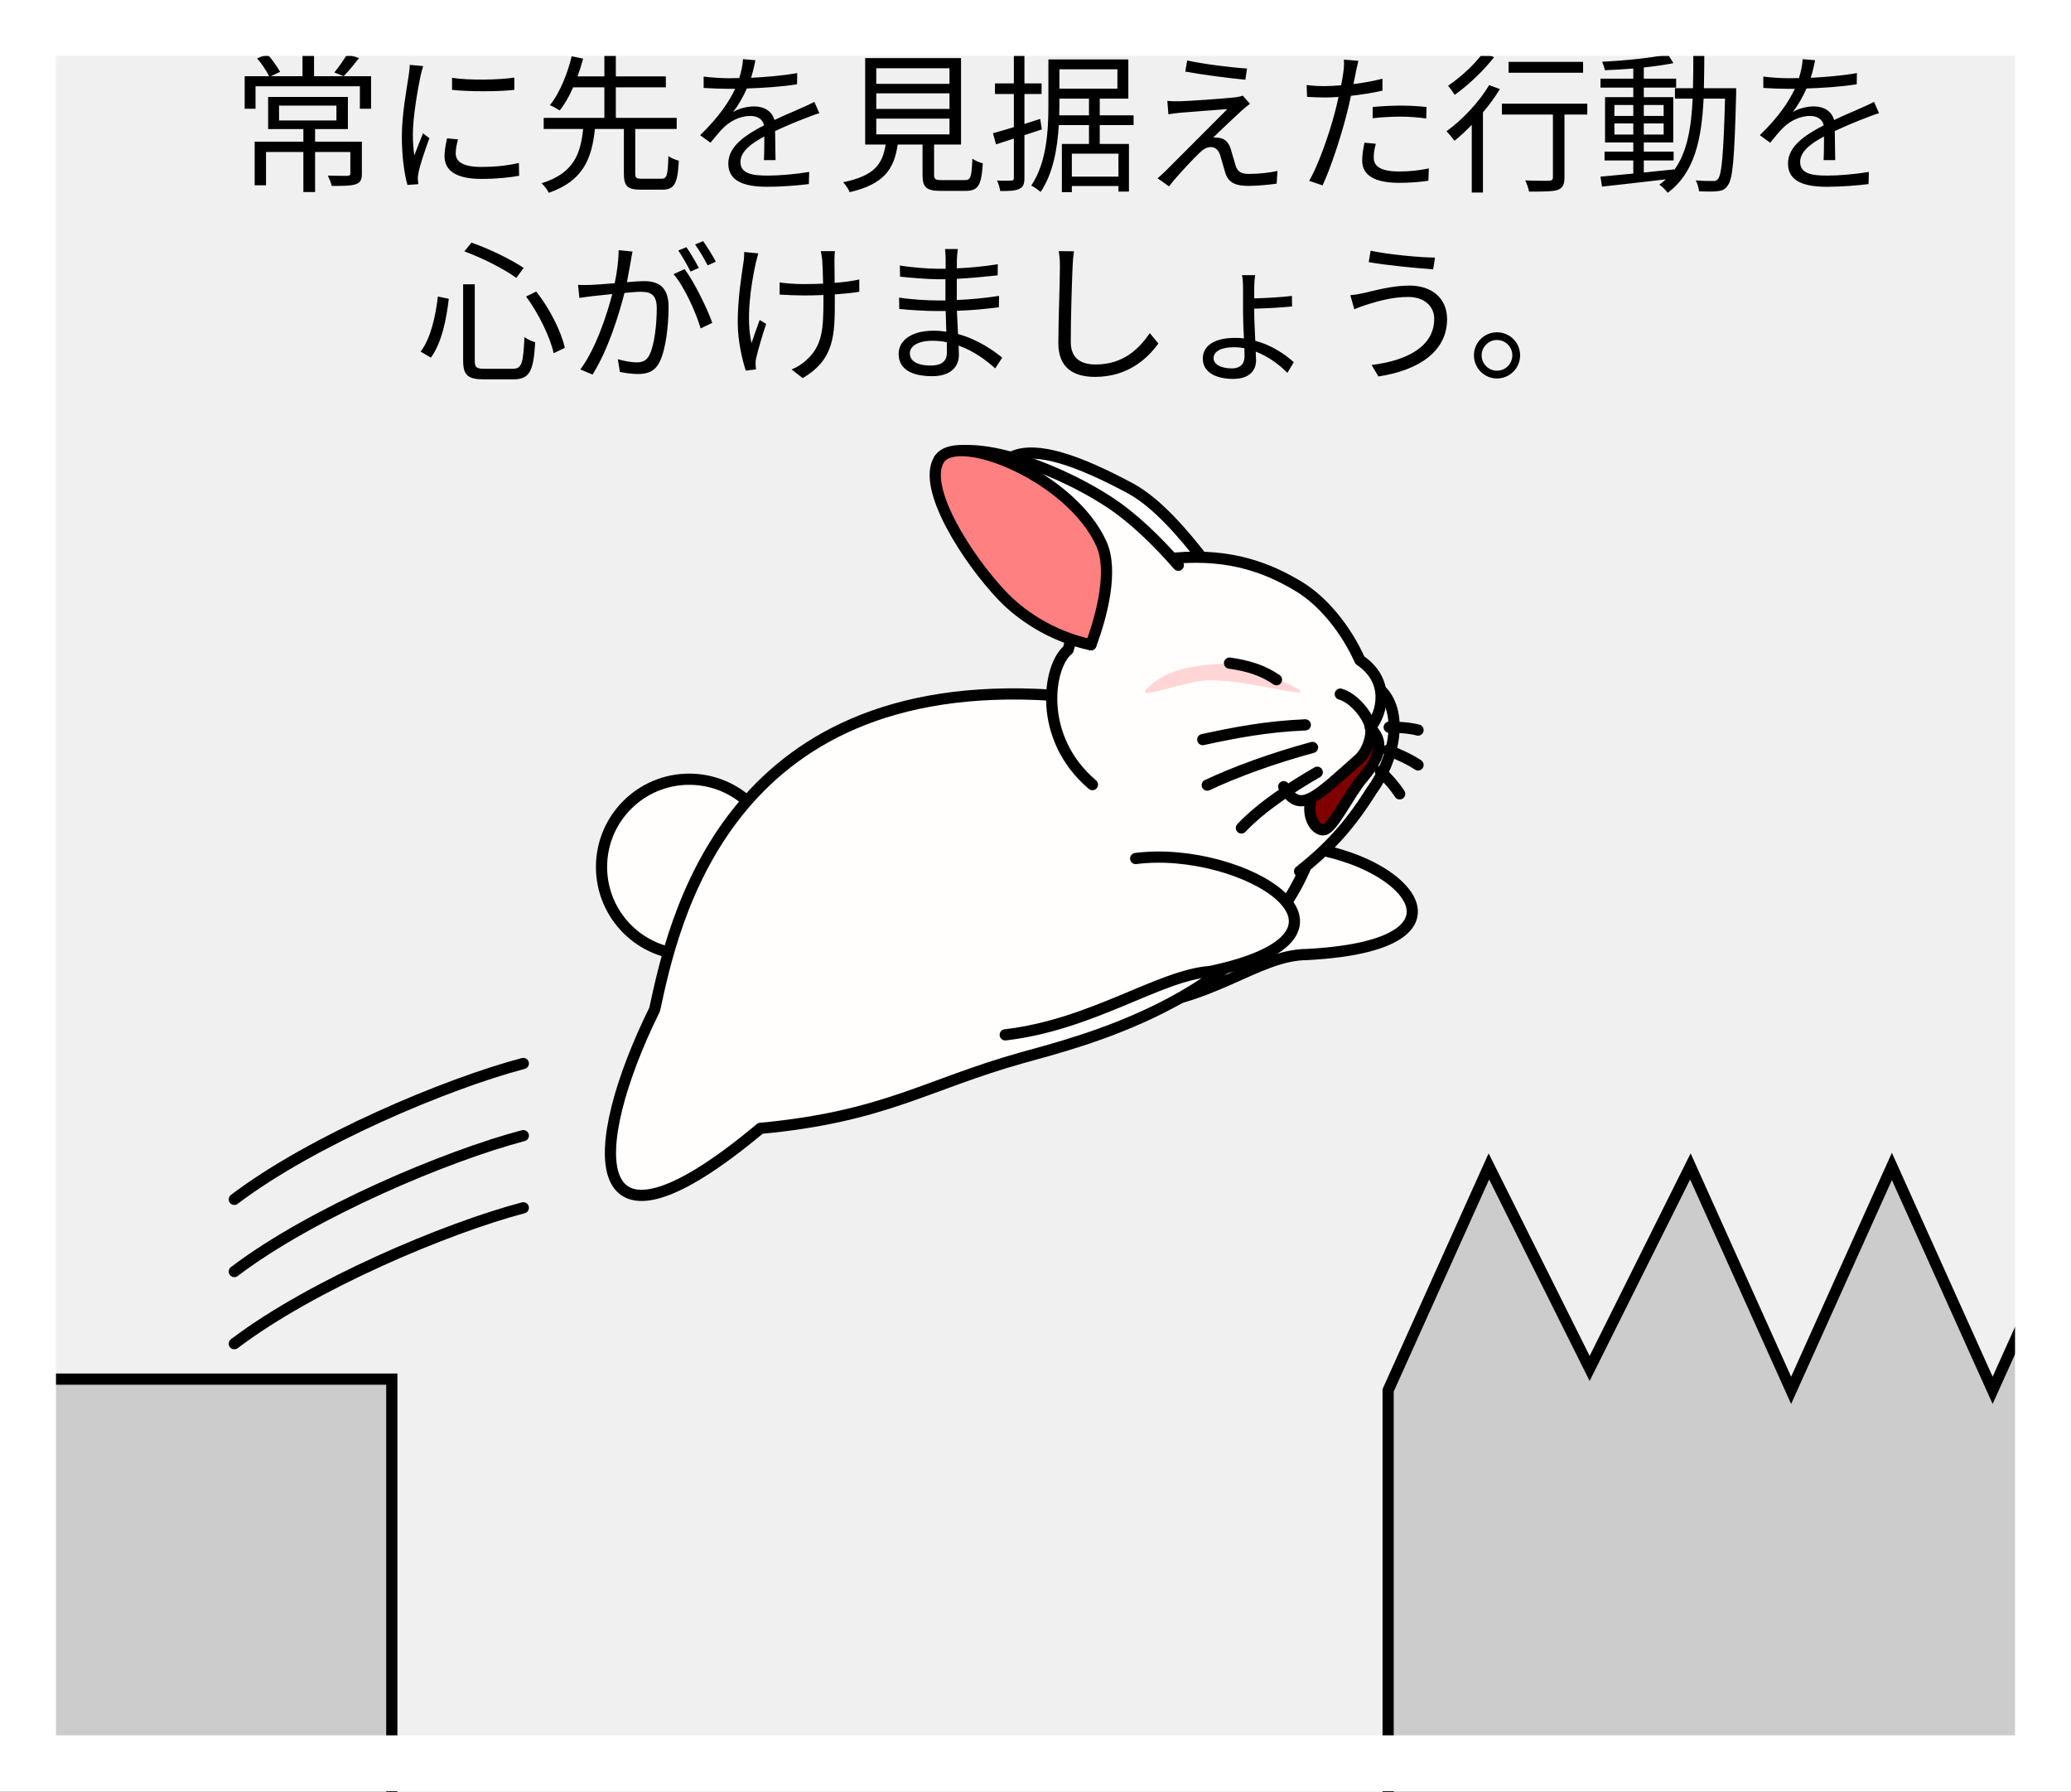
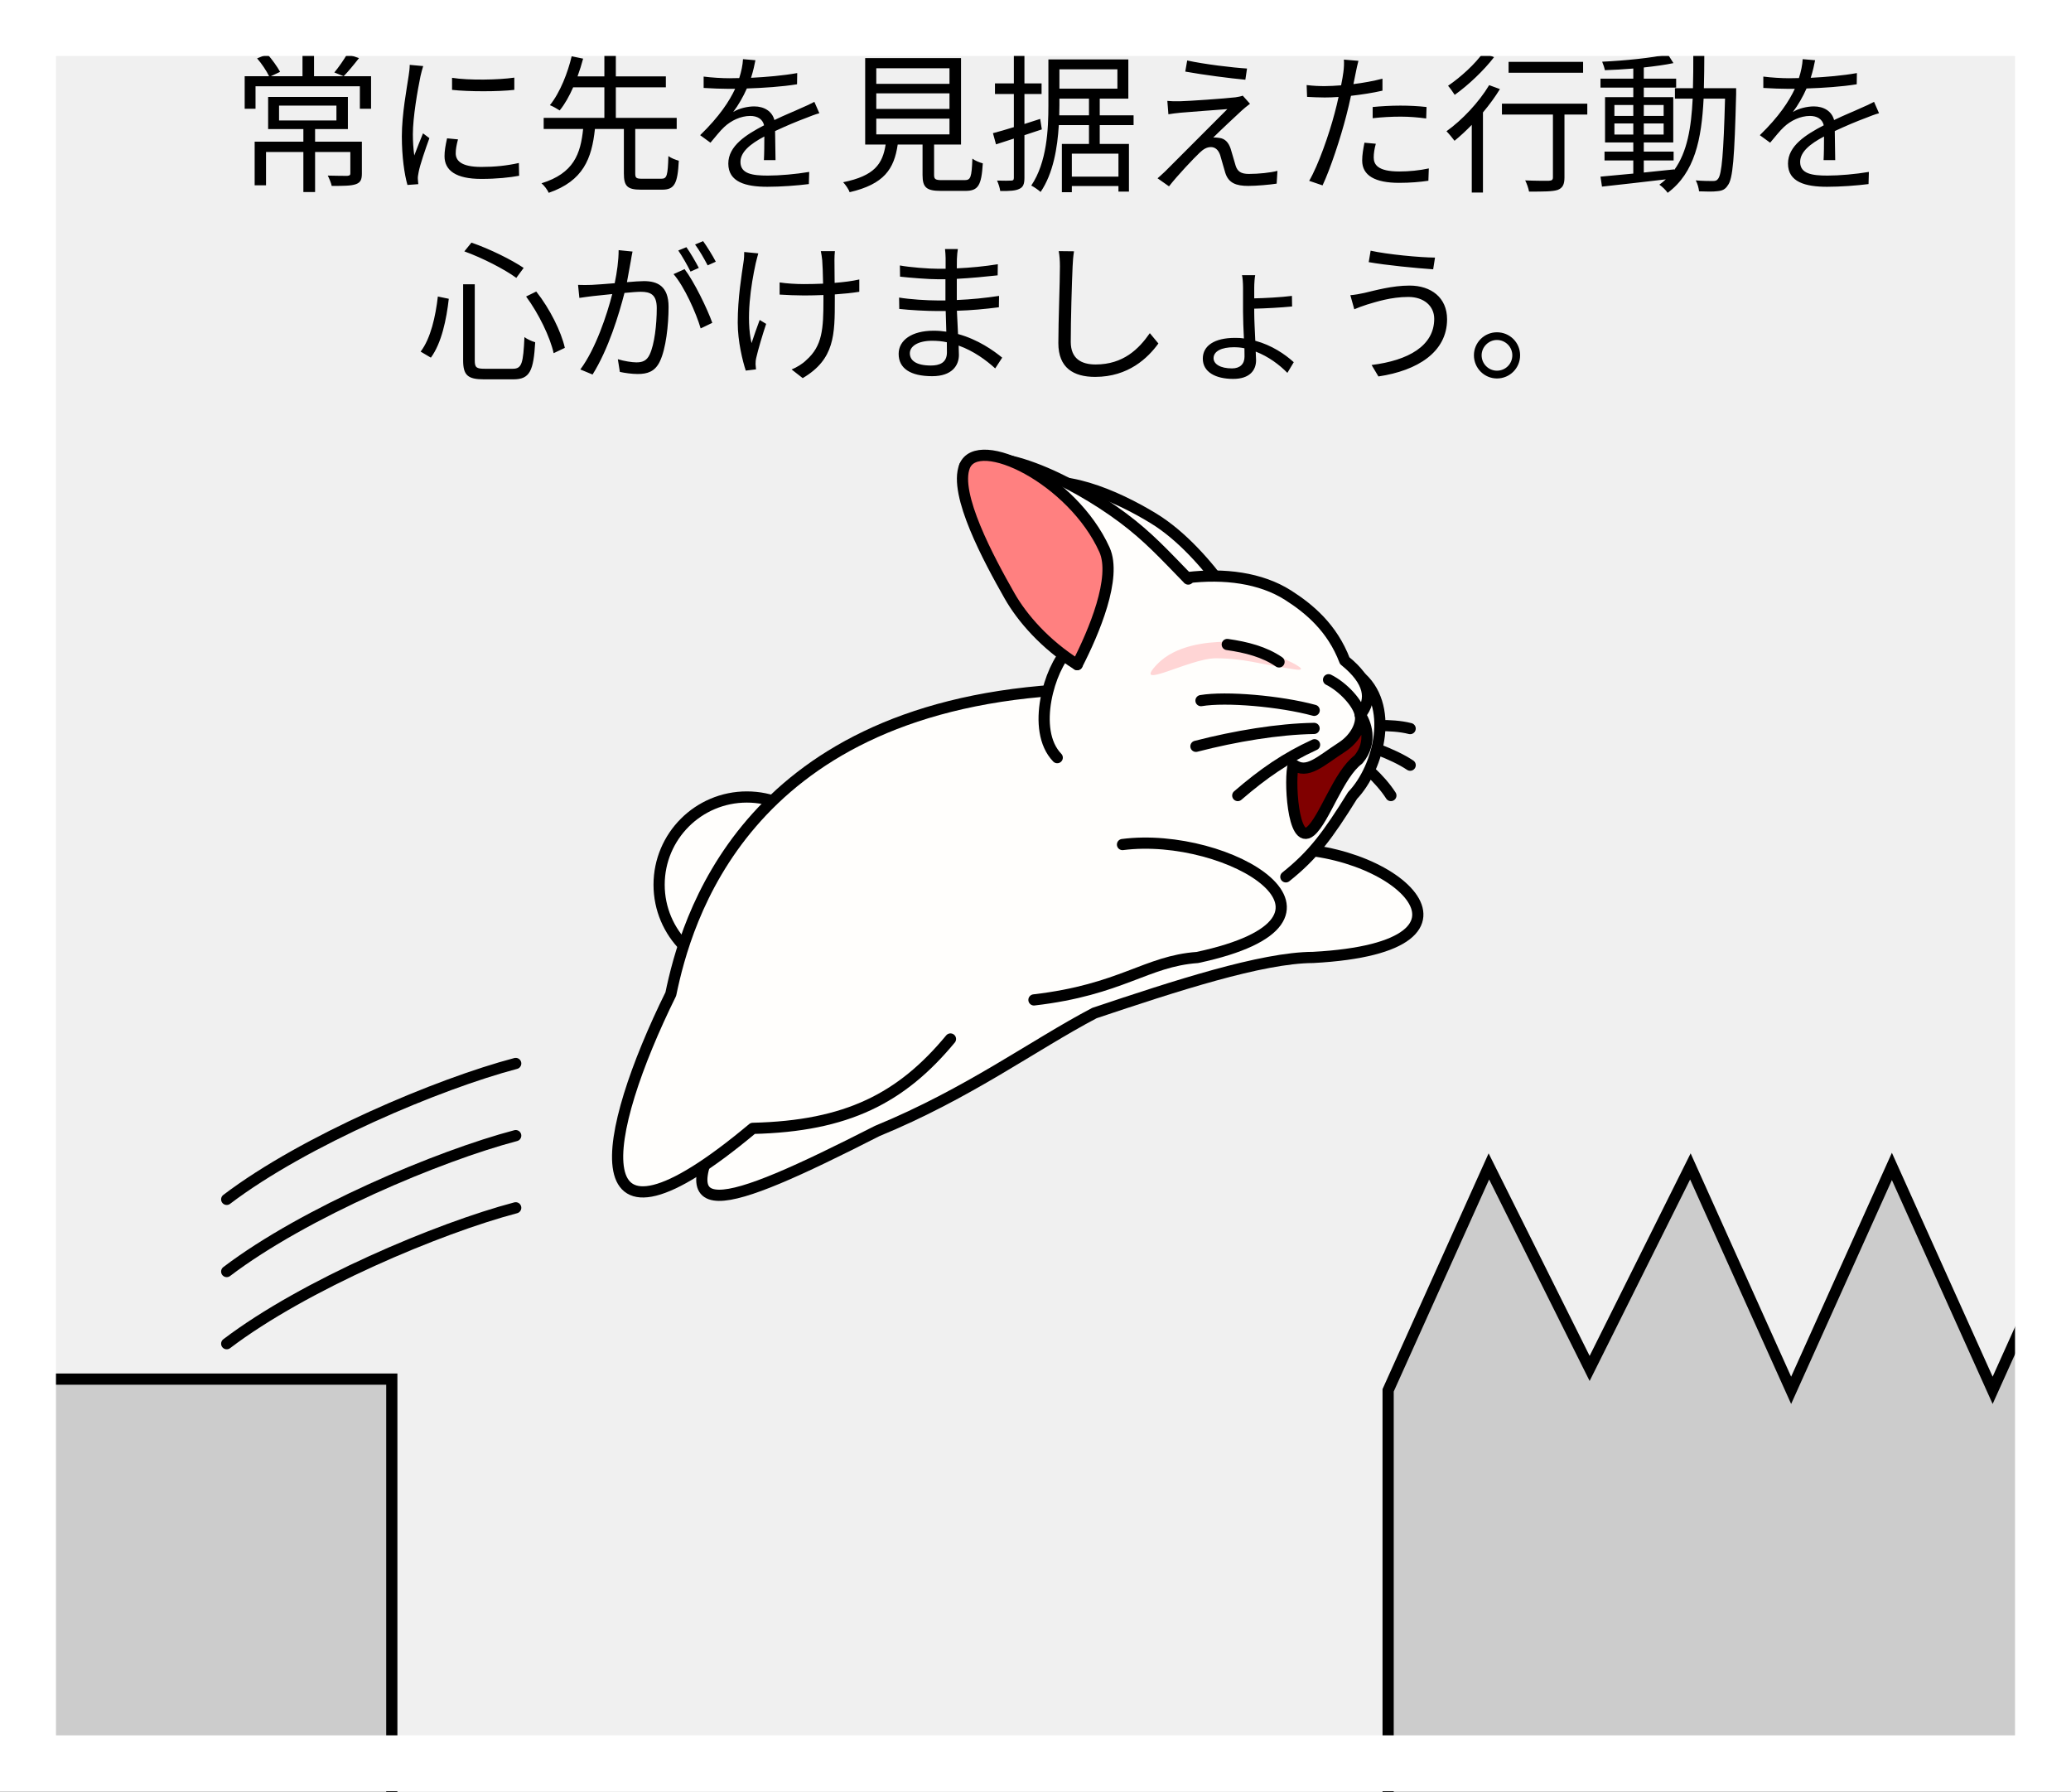
<svg xmlns="http://www.w3.org/2000/svg" xmlns:xlink="http://www.w3.org/1999/xlink" width="370" height="320" id="svg2" version="1.1" enable-background="new">
  <defs id="defs4">
    <linearGradient id="linearGradient12499-5-3">
      <stop id="stop12501-0-8" offset="0" style="stop-color:#ffd5d5;stop-opacity:1;" />
      <stop id="stop12503-9-9" offset="1" style="stop-color:#ffd5d5;stop-opacity:0;" />
    </linearGradient>
    <linearGradient id="linearGradient12499-5">
      <stop id="stop12501-0" offset="0" style="stop-color:#ffd5d5;stop-opacity:1;" />
      <stop id="stop12503-9" offset="1" style="stop-color:#ffd5d5;stop-opacity:0;" />
    </linearGradient>
    <linearGradient id="linearGradient12499-8">
      <stop id="stop12501-6" offset="0" style="stop-color:#ffd5d5;stop-opacity:1;" />
      <stop id="stop12503-0" offset="1" style="stop-color:#ffd5d5;stop-opacity:0;" />
    </linearGradient>
    <linearGradient gradientTransform="translate(0,-7)" gradientUnits="userSpaceOnUse" y2="78.526" x2="178.782" y1="135.026" x1="175.86" id="linearGradient12505-2" xlink:href="#linearGradient12499-8" />
    <linearGradient id="linearGradient12499-9">
      <stop id="stop12501-8" offset="0" style="stop-color:#ffd5d5;stop-opacity:1;" />
      <stop id="stop12503-6" offset="1" style="stop-color:#ffd5d5;stop-opacity:0;" />
    </linearGradient>
    <linearGradient gradientTransform="translate(0,-7)" gradientUnits="userSpaceOnUse" y2="78.526" x2="178.782" y1="135.026" x1="175.86" id="linearGradient12505-1" xlink:href="#linearGradient12499-9" />
    <linearGradient id="linearGradient12499">
      <stop id="stop12501" offset="0" style="stop-color:#ffd5d5;stop-opacity:1;" />
      <stop id="stop12503" offset="1" style="stop-color:#ffd5d5;stop-opacity:0;" />
    </linearGradient>
    <linearGradient xlink:href="#linearGradient12499" id="linearGradient4842" gradientUnits="userSpaceOnUse" gradientTransform="matrix(0.9832367,-0.1823339,0.1823339,0.9832367,74.73669,42.60225)" x1="175.86" y1="135.026" x2="180.123" y2="104.201" />
    <linearGradient xlink:href="#linearGradient12499-5" id="linearGradient4848" gradientUnits="userSpaceOnUse" gradientTransform="matrix(0.9958606,-0.09089341,0.09089341,0.9958606,90.23407,51.0497)" x1="184.389" y1="140.775" x2="178.004" y2="106.502" />
    <linearGradient xlink:href="#linearGradient12499-5-3" id="linearGradient4854" gradientUnits="userSpaceOnUse" gradientTransform="matrix(0.9985031,0.05469451,-0.05469451,0.9985031,114.0699,56.17685)" x1="186.741" y1="139.741" x2="168.636" y2="87.226" />
  </defs>
  <g id="layer2" style="display:none">
    <path style="fill:none;stroke:#0000ff;stroke-width:1px;stroke-linecap:butt;stroke-linejoin:miter;stroke-opacity:1" d="M 10,310 360,10" id="path3025" />
    <path style="fill:none;stroke:#0000ff;stroke-width:1px;stroke-linecap:butt;stroke-linejoin:miter;stroke-opacity:1" d="M 10,10 360,310" id="path3027" />
    <path style="display:inline;fill:none;stroke:#ff0000;stroke-width:1px;stroke-linecap:butt;stroke-linejoin:miter;stroke-opacity:1" d="M 10,0 V 320" id="path3006" />
    <path style="display:inline;fill:none;stroke:#ff0000;stroke-width:1px;stroke-linecap:butt;stroke-linejoin:miter;stroke-opacity:1" d="M 360,0 V 320" id="path3010" />
    <path style="display:inline;fill:none;stroke:#ff0000;stroke-width:1px;stroke-linecap:butt;stroke-linejoin:miter;stroke-opacity:1" d="M 0,10 370,10" id="path3016" />
    <path transform="translate(84.7158,27.7117)" style="display:inline;fill:none;stroke:#ff0000;stroke-width:1px;stroke-linecap:butt;stroke-linejoin:miter;stroke-opacity:1" d="M -84.716,282.288 H 285.284" id="path3018" />
  </g>
  <g id="layer4" style="display:inline">
    <path style="display:inline;fill:#cccccc;stroke:#000000;stroke-width:2;stroke-linecap:butt;stroke-linejoin:miter;stroke-opacity:1" d="M -30,246.368 H 70 l -2.27e-4,90 H 248 v -88 l 18,-40 18,36.091 18,-36.091 18,40 18,-40 18,40 18,-40 18,40 2,148 H -30 Z" id="path53277" />
  </g>
  <g id="g24381" style="display:none">
    <path id="path24321" d="m 215.16,186.639 c 13.738,-4.337 22.746,-7.337 30.886,-13.733 14.702,-2.396 5.585,-15.633 -6.664,-15.681" style="display:inline;fill:#fffefc;fill-opacity:1;stroke:#000000;stroke-width:2;stroke-linecap:round;stroke-linejoin:round;stroke-opacity:1" />
    <circle style="display:inline;opacity:1;fill:#fffefc;fill-opacity:1;stroke:#000000;stroke-width:2;stroke-linecap:round;stroke-linejoin:round;stroke-miterlimit:4;stroke-dasharray:none;stroke-opacity:1" id="circle24323" cx="122.582" cy="176.925" r="15.405" />
    <path id="path24325" d="m 185.429,117.263 c -44.627,-5.716 -63.798,21.617 -67.453,37.822 -3.53,15.65 -0.667,55.246 45.533,46.772 31.01,-5.688 39.862,-9.56 54.494,-17.466 9.675,-5.228 21.731,-17.731 21.815,-27.124" style="display:inline;fill:#fffefc;fill-opacity:1;stroke:#000000;stroke-width:2;stroke-linecap:round;stroke-linejoin:round;stroke-opacity:1" />
    <path id="path24327" d="m 246.111,120.422 -8.809,37.659 -47.054,-35.449 10.717,-19.899 15.993,-1.977 z" style="display:inline;opacity:1;fill:#fffefc;fill-opacity:1;stroke:none;stroke-width:2;stroke-linecap:round;stroke-linejoin:round;stroke-miterlimit:4;stroke-dasharray:none;stroke-opacity:1" />
    <path id="path24329" d="m 125.208,188.499 c -7.503,6.474 -9.214,15.181 -5.494,18.041 2.732,2.101 10.574,1.955 18.962,-0.167 11.341,1.736 22.932,-3.14 31.916,-6.863" style="display:inline;fill:#fffefc;fill-opacity:1;stroke:#000000;stroke-width:2;stroke-linecap:round;stroke-linejoin:round;stroke-opacity:1" />
    <path id="path24331" d="m 236.336,159.454 c 3.38,-0.816 6.12,-5.879 7.249,-7.49 3.227,-5.466 6.355,-14.148 6.796,-18.77 0.314,-3.297 0.944,-8.886 -5.866,-13.98" style="display:inline;fill:#fffefc;fill-opacity:1;stroke:#000000;stroke-width:2;stroke-linecap:round;stroke-linejoin:round;stroke-opacity:1" />
    <path id="path24333" d="m 219.813,101.99 c -8.384,-10.81 -25.027,-19.595 -31.6,-16.733 -6.415,2.793 1.863,14.066 10.114,20.213" style="display:inline;fill:#fffefc;fill-opacity:1;stroke:#000000;stroke-width:2;stroke-linecap:round;stroke-linejoin:round;stroke-opacity:1" />
    <path style="display:inline;fill:#fffefc;fill-opacity:1;stroke:#000000;stroke-width:2;stroke-linecap:round;stroke-linejoin:round;stroke-opacity:1" d="m 245.374,121.368 c -2.769,-12.229 -16.946,-19.995 -29.032,-19.895" id="path24335" />
    <path style="display:inline;fill:#fffefc;fill-opacity:1;stroke:#000000;stroke-width:2;stroke-linecap:round;stroke-linejoin:round;stroke-opacity:1" d="m 206.244,99.889 c -8.212,0.098 -18.415,4.853 -20.525,15.15 -1.052,5.133 -1.42,10.047 2.125,15.618" id="path24337" />
    <path style="display:inline;fill:none;stroke:#000000;stroke-width:2;stroke-linecap:round;stroke-linejoin:round;stroke-opacity:1" d="m 221.692,119.612 c 2.993,0.426 5.202,1.422 7.484,3.004" id="path24339" />
    <path style="display:inline;fill:#800000;stroke:#000000;stroke-width:2;stroke-linecap:round;stroke-linejoin:round;stroke-opacity:1" d="m 227.72,143.294 c -0.701,20.71 15.291,7.783 17.608,-4.537 l -1.561,-6.058 z" id="path24341" />
    <path style="display:inline;fill:#fffefc;fill-opacity:1;stroke:#000000;stroke-width:2;stroke-linecap:round;stroke-linejoin:round;stroke-opacity:1" d="m 215.172,159.99 c 17.807,-1.237 25.416,14.147 13.172,17.275 -4.408,2.787 -9.81,9.334 -29.745,12.877" id="path24343" />
    <g transform="translate(0,6.367941)" id="g24353">
      <path id="path24345" d="M 209.433,95.261 C 200.192,81.452 172.217,72.739 166.96,77.918 c -2.862,2.819 3.688,13.258 10.456,22.569 3.852,5.298 7.036,7.798 11.002,9.874" style="display:inline;fill:#fffefc;fill-opacity:1;stroke:none;stroke-width:2;stroke-linecap:round;stroke-linejoin:round;stroke-opacity:1" />
      <path id="path24347" d="m 177.416,100.487 c 3.578,5.081 9.267,7.494 17.926,6.425 14.405,-20.107 -23.493,-34.785 -28.383,-28.993 -2.862,2.819 3.688,13.258 10.456,22.569 z" style="display:inline;fill:#ff8080;fill-opacity:1;stroke:none;stroke-width:2;stroke-linecap:round;stroke-linejoin:round;stroke-opacity:1" />
      <path id="path24349" d="M 209.433,95.261 C 200.192,81.452 172.217,72.739 166.96,77.918 c -2.862,2.819 3.688,13.258 10.456,22.569 3.852,5.298 7.036,7.798 11.002,9.874" style="display:inline;fill:none;fill-opacity:1;stroke:#000000;stroke-width:2;stroke-linecap:round;stroke-linejoin:round;stroke-opacity:1" />
      <path id="path24351" d="m 177.416,100.487 c 3.578,5.081 9.267,7.494 17.926,6.425 14.405,-20.107 -23.493,-34.785 -28.383,-28.993" style="display:inline;fill:none;fill-opacity:1;stroke:#000000;stroke-width:2;stroke-linecap:round;stroke-linejoin:round;stroke-opacity:1" />
    </g>
    <path style="display:inline;fill:#fffefd;fill-opacity:1;stroke:#000000;stroke-width:2;stroke-linecap:round;stroke-linejoin:round;stroke-opacity:1" d="m 225.66,132.012 c -4.158,3.677 -2.12,13.36 4.934,12.013 3.699,-0.706 8.386,-5.809 12.857,-9.961 0.941,2.249 1.193,5.556 2.679,6.146 3.218,1.278 6.21,-7.187 4.095,-11.241" id="path24355" />
    <path style="display:inline;fill:none;stroke:#000000;stroke-width:2;stroke-linecap:round;stroke-linejoin:round;stroke-opacity:1" d="m 230.201,131.897 c -7.017,-1.592 -12.832,-2.694 -20.642,-2.669" id="path24357" />
    <path style="display:inline;fill:none;stroke:#000000;stroke-width:2;stroke-linecap:round;stroke-linejoin:round;stroke-opacity:1" d="m 229.972,136.064 c -7.45,0.522 -14.847,1.175 -22.674,3.427" id="path24359" />
    <path style="display:inline;fill:none;stroke:#000000;stroke-width:2;stroke-linecap:round;stroke-linejoin:round;stroke-opacity:1" d="m 249.147,133.378 c 3.23,0.522 6.157,1.065 9.995,2.842" id="path24361" />
    <path style="display:inline;fill:none;stroke:#000000;stroke-width:2;stroke-linecap:round;stroke-linejoin:round;stroke-opacity:1" d="m 248.925,137.228 c 3.034,1.875 5.309,3.999 6.911,6.391" id="path24363" />
    <path style="display:inline;fill:none;stroke:#000000;stroke-width:2;stroke-linecap:round;stroke-linejoin:round;stroke-opacity:1" d="m 230.932,139.487 c -6.237,2.251 -12.714,5.473 -17.556,9.436" id="path24365" />
    <path style="display:inline;fill:none;stroke:#000000;stroke-width:2;stroke-linecap:round;stroke-linejoin:round;stroke-opacity:1" d="m 248.982,129.789 c 3.328,-0.789 7.035,-1.334 9.972,-1.1" id="path24367" />
    <path style="display:inline;fill:#fffefd;fill-opacity:1;stroke:#000000;stroke-width:2;stroke-linecap:round;stroke-linejoin:round;stroke-opacity:1" d="m 243.589,130.645 -0.138,3.419" id="path24369" />
    <path style="display:inline;fill:none;stroke:#000000;stroke-width:2;stroke-linecap:round;stroke-linejoin:round;stroke-opacity:1" d="M 95.244,184.559 C 81.533,188.174 57.546,198.26 43.612,208.837" id="path24371" />
    <path style="display:inline;fill:none;stroke:#000000;stroke-width:2;stroke-linecap:round;stroke-linejoin:round;stroke-opacity:1" d="m 95.244,197.451 c -13.711,3.615 -37.698,13.701 -51.632,24.278" id="path24373" />
    <path style="display:inline;fill:none;stroke:#000000;stroke-width:2;stroke-linecap:round;stroke-linejoin:round;stroke-opacity:1" d="M 95.244,210.343 C 81.533,213.958 57.546,224.044 43.612,234.62" id="path24375" />
    <path style="display:inline;fill:#ffaaaa;fill-opacity:1;stroke:none;stroke-width:2;stroke-linecap:round;stroke-linejoin:round;stroke-opacity:1" d="m 237.973,126.887 c 1.197,0.504 4.025,2.506 5.616,3.759 1.275,-1.189 1.658,-3.711 1.286,-5.123 -1.605,-0.837 -0.998,2.067 -1.716,2.771 -1.909,-1.192 -4.377,-2.9 -5.187,-1.407 z" id="path24377" />
    <path style="display:inline;fill:none;fill-opacity:1;stroke:#000000;stroke-width:2;stroke-linecap:round;stroke-linejoin:round;stroke-opacity:1" d="m 237.973,126.887 c 1.197,0.504 4.025,2.506 5.616,3.759 1.275,-1.189 1.658,-3.711 1.286,-5.123" id="path24379" />
  </g>
  <g style="display:none" id="g217">
    <path id="path211" d="m 94.492,190.574 c -13.711,3.615 -37.698,13.701 -51.632,24.278" style="display:inline;fill:none;stroke:#000000;stroke-width:2;stroke-linecap:round;stroke-linejoin:round;stroke-opacity:1" />
    <path id="path213" d="M 94.492,203.466 C 80.781,207.081 56.794,217.167 42.86,227.744" style="display:inline;fill:none;stroke:#000000;stroke-width:2;stroke-linecap:round;stroke-linejoin:round;stroke-opacity:1" />
    <path id="path215" d="m 94.492,216.358 c -13.711,3.615 -37.698,13.701 -51.632,24.278" style="display:inline;fill:none;stroke:#000000;stroke-width:2;stroke-linecap:round;stroke-linejoin:round;stroke-opacity:1" />
    <g id="g24754">
      <circle style="display:inline;opacity:1;fill:#fffefc;fill-opacity:1;stroke:#000000;stroke-width:2;stroke-linecap:round;stroke-linejoin:round;stroke-miterlimit:4;stroke-dasharray:none;stroke-opacity:1" id="circle169" cx="120.945" cy="152.869" r="15.405" />
      <path id="path171" d="m 188.007,123.625 c -67.331,-4.676 -69.456,41.434 -75.797,56.788 -10.187,24.668 -17.033,52.244 25.194,16.468 20.555,-1.929 33.848,-7.079 51.667,-13.286 10.385,-3.617 22.54,-16.233 33.694,-27.127" style="display:inline;fill:#fffefc;fill-opacity:1;stroke:#000000;stroke-width:2;stroke-linecap:round;stroke-linejoin:round;stroke-opacity:1" />
      <path id="circle169-7" d="m 245.315,119.692 -8.764,29.008 -46.303,-26.068 10.717,-19.899 15.993,-1.977 z" style="display:inline;opacity:1;fill:#fffefc;fill-opacity:1;stroke:none;stroke-width:2;stroke-linecap:round;stroke-linejoin:round;stroke-miterlimit:4;stroke-dasharray:none;stroke-opacity:1" />
      <path id="path191-9" d="m 233.241,153.492 c 1.355,-2.068 6.37,-5.581 8.118,-12.764" style="display:inline;fill:#fffefd;fill-opacity:1;stroke:#000000;stroke-width:2;stroke-linecap:round;stroke-linejoin:round;stroke-opacity:1" />
      <path style="display:inline;fill:#fffefc;fill-opacity:1;stroke:#000000;stroke-width:2;stroke-linecap:round;stroke-linejoin:round;stroke-opacity:1" d="m 238.079,143.245 c 4.543,2.228 7.679,-5.789 9.341,-11.74 2.897,-5.474 3.817,-10.207 -2.465,-12.721 -2.813,-5.426 -5.034,-8.57 -9.754,-11.966 -5.641,-4.06 -15.729,-7.257 -24.963,-5.611" id="path203" />
      <path style="display:inline;fill:#fffefc;fill-opacity:1;stroke:#000000;stroke-width:2;stroke-linecap:round;stroke-linejoin:round;stroke-opacity:1" d="m 206.244,99.889 c -8.212,0.098 -14.037,6.976 -16.147,17.273 -2.938,3.246 -3.582,11.475 3.525,17.689" id="path177" />
      <path style="display:inline;fill:#fffefc;fill-opacity:1;stroke:#000000;stroke-width:2;stroke-linecap:round;stroke-linejoin:round;stroke-opacity:1" d="m 232.034,147.154 c 18.855,0.168 35.691,13.173 1.17,18.455 -8.422,0.6 -21.123,9.412 -35.536,11.082" id="path185" />
      <g transform="translate(0,6.367941)" id="g334">
        <path id="path183" d="m 210.229,95.791 c -3.39,-3.877 -7.396,-7.839 -11.58,-10.541 -9.764,-6.304 -27.757,-11.207 -31.69,-7.333 l 29.378,32.31" style="display:inline;fill:#fffefc;fill-opacity:1;stroke:#000000;stroke-width:2;stroke-linecap:round;stroke-linejoin:round;stroke-opacity:1" />
        <path id="path187" d="m 177.416,100.487 c 2.765,2.889 12.12,8.29 18.921,9.741 2.801,-5.737 2.718,-14.395 0.744,-18.761 -5.027,-11.116 -27.093,-18.28 -30.121,-13.549 -2.98,4.655 4.773,16.632 10.456,22.569 z" style="display:inline;fill:#ff8080;fill-opacity:1;stroke:#000000;stroke-width:2;stroke-linecap:round;stroke-linejoin:round;stroke-opacity:1" />
      </g>
      <path style="display:inline;fill:none;stroke:#000000;stroke-width:2;stroke-linecap:round;stroke-linejoin:round;stroke-opacity:1" d="m 239.875,128.243 c -6.411,0.263 -11.749,1.312 -16.911,2.427" id="path193" />
      <path style="display:inline;fill:none;stroke:#000000;stroke-width:2;stroke-linecap:round;stroke-linejoin:round;stroke-opacity:1" d="m 240.035,132.433 c -6.402,1.74 -12.573,3.954 -17.362,6.217" id="path195" />
      <path style="display:inline;fill:none;stroke:#000000;stroke-width:2;stroke-linecap:round;stroke-linejoin:round;stroke-opacity:1" d="m 242.224,135.494 c -4.023,2.319 -9.164,5.628 -12.507,9.186" id="path201" />
      <path style="display:inline;fill:#ffd5d5;stroke:none;stroke-width:2;stroke-linecap:round;stroke-linejoin:round;stroke-opacity:1" d="m 211.111,121.487 c 3.232,-2.391 8.438,-2.782 11.074,-2.83 3.914,-0.072 16.265,5.314 11.724,4.64 -5.669,-0.841 -8.435,-1.832 -13.993,-1.94 -4.074,-0.079 -14.843,4.597 -8.805,0.13 z" id="path179-3" />
      <path style="display:inline;fill:none;stroke:#000000;stroke-width:2;stroke-linecap:round;stroke-linejoin:round;stroke-opacity:1" d="m 223.248,118.528 c 2.993,0.426 5.202,1.422 7.484,3.004" id="path179" />
    </g>
  </g>
+   <g style="display:none" id="g178">
+     <path style="display:inline;fill:#fffefc;fill-opacity:1;stroke:#000000;stroke-width:2;stroke-linecap:round;stroke-linejoin:round;stroke-opacity:1" d="m 226.099,151.201 c 21.348,-1.566 42.662,17.425 7.492,19.311 -9.147,0.031 -17.096,8.642 -32.796,9.392" id="path127" />
+     <path id="path129" d="m 247.036,127.529 -13.396,27.926 -40.51,-23.657 2.824,-19.821 15.481,-12.988 z" style="display:inline;opacity:1;fill:#fffefc;fill-opacity:1;stroke:none;stroke-width:2;stroke-linecap:round;stroke-linejoin:round;stroke-miterlimit:4;stroke-dasharray:none;stroke-opacity:1" />
+     <path id="path131" d="m 214.877,99.814 c -3.309,-4.266 -8.104,-9.994 -12.995,-12.614 -9.356,-5.011 -16.68,-7.505 -20.901,-5.657 -6.943,3.04 2.018,15.237 10.956,21.897" style="display:inline;fill:#fffefc;fill-opacity:1;stroke:#000000;stroke-width:2;stroke-linecap:round;stroke-linejoin:round;stroke-opacity:1" />
+     <circle style="display:inline;opacity:1;fill:#fffefc;fill-opacity:1;stroke:#000000;stroke-width:2;stroke-linecap:round;stroke-linejoin:round;stroke-miterlimit:4;stroke-dasharray:none;stroke-opacity:1" id="circle133" cx="123.142" cy="154.874" r="15.675" />
+     <path id="path135" d="m 187.884,124.187 c -58.52,-3.758 -67.644,41.041 -70.923,56.137 -12.346,25.034 -13.095,48.011 18.886,21.246 22.268,-2.09 29.652,-7.833 46.789,-12.624 10.261,-2.869 40.092,-10.067 50.493,-33.742" style="display:inline;fill:#fffefc;fill-opacity:1;stroke:#000000;stroke-width:2;stroke-linecap:round;stroke-linejoin:round;stroke-opacity:1" />
+     <path id="path137" d="m 232.181,155.659 c 4.647,-3.703 8.646,-7.631 12.871,-14.43 4.221,-5.725 5.75,-14.27 1.441,-18.125" style="display:inline;fill:#fffefc;fill-opacity:1;stroke:#000000;stroke-width:2;stroke-linecap:round;stroke-linejoin:round;stroke-opacity:1" />
+     <path style="display:inline;fill:#fffefc;fill-opacity:1;stroke:#000000;stroke-width:2;stroke-linecap:round;stroke-linejoin:round;stroke-opacity:1" d="m 239.453,123.994 c 2.543,0.73 5.1,4.038 5.393,5.971 2.155,-2.62 3.532,-8.369 -1.886,-12.019 -2.544,-5.663 -6.663,-10.617 -10.925,-13.179 -5.211,-3.132 -11.892,-5.93 -22.012,-5.072" id="path139" />
+     <path style="display:inline;fill:#fffefc;fill-opacity:1;stroke:#000000;stroke-width:2;stroke-linecap:round;stroke-linejoin:round;stroke-opacity:1" d="m 198.078,104.16 c -3.002,1.122 -5.367,4.817 -7.246,11.907 -3.611,2.874 -5.567,15.71 4.336,24.095" id="path141" />
+     <path style="display:inline;fill:#fffefc;fill-opacity:1;stroke:#000000;stroke-width:2;stroke-linecap:round;stroke-linejoin:round;stroke-opacity:1" d="m 202.899,153.366 c 18.894,-2.431 45.453,13.33 13.365,20.177 -9.124,0.649 -21.058,9.511 -36.671,11.321" id="path143" />
+     <g transform="matrix(1.083294,0,0,1.083294,-22.18328,-3.043564)" id="g149" style="display:inline;stroke-width:1.846">
+       <path id="path145" d="m 214.805,96.026 c -3.39,-3.877 -7.396,-7.839 -11.58,-10.541 -9.764,-6.304 -23.918,-10.809 -27.851,-6.935 l 25.015,30.585" style="display:inline;fill:#fffefc;fill-opacity:1;stroke:#000000;stroke-width:1.846;stroke-linecap:round;stroke-linejoin:round;stroke-opacity:1" />
+       <path id="path147" d="m 185.831,101.12 c 2.765,2.889 7.757,6.565 14.559,8.017 1.863,-4.986 3.704,-12.295 1.729,-16.661 -5.027,-11.116 -23.716,-18.655 -26.744,-13.924 -2.98,4.655 4.773,16.632 10.456,22.569 z" style="display:inline;fill:#ff8080;fill-opacity:1;stroke:#000000;stroke-width:1.846;stroke-linecap:round;stroke-linejoin:round;stroke-opacity:1" />
+     </g>
+     <path style="display:inline;fill:none;stroke:#000000;stroke-width:2;stroke-linecap:round;stroke-linejoin:round;stroke-opacity:1" d="m 233.201,129.491 c -6.945,0.284 -12.728,1.421 -18.32,2.629" id="path151" />
+     <path style="display:inline;fill:none;stroke:#000000;stroke-width:2;stroke-linecap:round;stroke-linejoin:round;stroke-opacity:1" d="m 234.491,133.522 c -6.935,1.884 -13.62,4.283 -18.808,6.734" id="path153" />
+     <path style="display:inline;fill:#ffd5d5;stroke:none;stroke-width:2;stroke-linecap:round;stroke-linejoin:round;stroke-opacity:1" d="m 206.512,121.664 c 3.501,-2.59 9.141,-3.014 11.996,-3.066 4.24,-0.078 17.62,5.756 12.7,5.027 -6.141,-0.911 -9.137,-1.985 -15.158,-2.102 -4.413,-0.086 -16.079,4.979 -9.538,0.141 z" id="path155" />
+     <path style="display:inline;fill:none;stroke:#000000;stroke-width:2;stroke-linecap:round;stroke-linejoin:round;stroke-opacity:1" d="m 219.66,118.459 c 3.242,0.462 5.923,1.253 8.395,2.966" id="path157" />
+     <path id="path159" d="m 234.303,142.557 c -1.034,3.402 0.815,5.858 2.205,5.676 1.62,-0.213 4.513,-6.426 6.963,-9.28 4.896,-5.704 2.23,-7.752 1.375,-8.989" style="display:inline;fill:#800000;fill-opacity:1;stroke:#000000;stroke-width:2;stroke-linecap:round;stroke-linejoin:round;stroke-opacity:1" />
+     <path id="path161" d="m 229.346,140.534 c 2.88,5.171 5.857,1.775 13.436,-4.925 1.542,-1.363 2.41,-4.205 2.063,-5.645" style="display:inline;fill:#fffefc;fill-opacity:1;stroke:#000000;stroke-width:2;stroke-linecap:round;stroke-linejoin:round;stroke-opacity:1" />
+     <path style="display:inline;fill:none;stroke:#000000;stroke-width:2;stroke-linecap:round;stroke-linejoin:round;stroke-opacity:1" d="m 235.339,137.955 c -4.358,2.512 -9.927,6.096 -13.549,9.951" id="path163" />
+     <path style="display:inline;fill:none;stroke:#000000;stroke-width:2;stroke-linecap:round;stroke-linejoin:round;stroke-opacity:1" d="m 248.189,129.91 c 1.461,-0.021 3.511,0.08 5.154,0.51" id="path165" />
+     <path style="display:inline;fill:none;stroke:#000000;stroke-width:2;stroke-linecap:round;stroke-linejoin:round;stroke-opacity:1" d="m 247.976,134.012 c 2.049,0.807 3.848,1.624 5.37,2.639" id="path167" />
+     <path style="display:inline;fill:none;stroke:#000000;stroke-width:2;stroke-linecap:round;stroke-linejoin:round;stroke-opacity:1" d="m 246.625,137.799 c 1.203,1.126 2.52,2.581 3.436,4.016" id="path169" />
+     <path style="display:inline;fill:none;stroke:#000000;stroke-width:2;stroke-linecap:round;stroke-linejoin:round;stroke-opacity:1" d="m 93.494,189.978 c -13.711,3.615 -37.698,13.701 -51.632,24.278" id="path172" />
+     <path style="display:inline;fill:none;stroke:#000000;stroke-width:2;stroke-linecap:round;stroke-linejoin:round;stroke-opacity:1" d="m 93.494,202.87 c -13.711,3.615 -37.698,13.701 -51.632,24.278" id="path174" />
+     <path style="display:inline;fill:none;stroke:#000000;stroke-width:2;stroke-linecap:round;stroke-linejoin:round;stroke-opacity:1" d="m 93.494,215.762 c -13.711,3.615 -37.698,13.701 -51.632,24.278" id="path176" />
+   </g>
  <g id="layer3" style="display:inline">
-     <path id="path185-2-0" d="m 226.099,151.201 c 21.348,-1.566 42.662,17.425 7.492,19.311 -9.147,0.031 -17.096,8.642 -32.796,9.392" style="display:inline;fill:#fffefc;fill-opacity:1;stroke:#000000;stroke-width:2;stroke-linecap:round;stroke-linejoin:round;stroke-opacity:1" />
-     <path style="display:inline;opacity:1;fill:#fffefc;fill-opacity:1;stroke:none;stroke-width:2;stroke-linecap:round;stroke-linejoin:round;stroke-miterlimit:4;stroke-dasharray:none;stroke-opacity:1" d="m 247.036,127.529 -13.396,27.926 -40.51,-23.657 2.824,-19.821 15.481,-12.988 z" id="circle169-7-1" />
-     <path style="display:inline;fill:#fffefc;fill-opacity:1;stroke:#000000;stroke-width:2;stroke-linecap:round;stroke-linejoin:round;stroke-opacity:1" d="m 214.877,99.814 c -3.309,-4.266 -8.104,-9.994 -12.995,-12.614 -9.356,-5.011 -16.68,-7.505 -20.901,-5.657 -6.943,3.04 2.018,15.237 10.956,21.897" id="path229-8" />
-     <circle r="15.675" cy="154.874" cx="123.142" id="circle169-6" style="display:inline;opacity:1;fill:#fffefc;fill-opacity:1;stroke:#000000;stroke-width:2;stroke-linecap:round;stroke-linejoin:round;stroke-miterlimit:4;stroke-dasharray:none;stroke-opacity:1" />
-     <path style="display:inline;fill:#fffefc;fill-opacity:1;stroke:#000000;stroke-width:2;stroke-linecap:round;stroke-linejoin:round;stroke-opacity:1" d="m 187.884,124.187 c -58.52,-3.758 -67.644,41.041 -70.923,56.137 -12.346,25.034 -13.095,48.011 18.886,21.246 22.268,-2.09 29.652,-7.833 46.789,-12.624 10.261,-2.869 40.092,-10.067 50.493,-33.742" id="path24669" />
-     <path style="display:inline;fill:#fffefc;fill-opacity:1;stroke:#000000;stroke-width:2;stroke-linecap:round;stroke-linejoin:round;stroke-opacity:1" d="m 232.181,155.659 c 4.647,-3.703 8.646,-7.631 12.871,-14.43 4.221,-5.725 5.75,-14.27 1.441,-18.125" id="path171-8" />
-     <path id="path203-5" d="m 239.453,123.994 c 2.543,0.73 5.1,4.038 5.393,5.971 2.155,-2.62 3.532,-8.369 -1.886,-12.019 -2.544,-5.663 -6.663,-10.617 -10.925,-13.179 -5.211,-3.132 -11.892,-5.93 -22.012,-5.072" style="display:inline;fill:#fffefc;fill-opacity:1;stroke:#000000;stroke-width:2;stroke-linecap:round;stroke-linejoin:round;stroke-opacity:1" />
-     <path id="path177-3" d="m 198.078,104.16 c -3.002,1.122 -5.367,4.817 -7.246,11.907 -3.611,2.874 -5.567,15.71 4.336,24.095" style="display:inline;fill:#fffefc;fill-opacity:1;stroke:#000000;stroke-width:2;stroke-linecap:round;stroke-linejoin:round;stroke-opacity:1" />
-     <path id="path185-2" d="m 202.899,153.366 c 18.894,-2.431 45.453,13.33 13.365,20.177 -9.124,0.649 -21.058,9.511 -36.671,11.321" style="display:inline;fill:#fffefc;fill-opacity:1;stroke:#000000;stroke-width:2;stroke-linecap:round;stroke-linejoin:round;stroke-opacity:1" />
-     <g style="display:inline;stroke-width:1.846" id="g334-1" transform="matrix(1.083294,0,0,1.083294,-22.18328,-3.043564)">
-       <path style="display:inline;fill:#fffefc;fill-opacity:1;stroke:#000000;stroke-width:1.846;stroke-linecap:round;stroke-linejoin:round;stroke-opacity:1" d="m 214.805,96.026 c -3.39,-3.877 -7.396,-7.839 -11.58,-10.541 -9.764,-6.304 -23.918,-10.809 -27.851,-6.935 l 25.015,30.585" id="path183-4" />
-       <path style="display:inline;fill:#ff8080;fill-opacity:1;stroke:#000000;stroke-width:1.846;stroke-linecap:round;stroke-linejoin:round;stroke-opacity:1" d="m 185.831,101.12 c 2.765,2.889 7.757,6.565 14.559,8.017 1.863,-4.986 3.704,-12.295 1.729,-16.661 -5.027,-11.116 -23.716,-18.655 -26.744,-13.924 -2.98,4.655 4.773,16.632 10.456,22.569 z" id="path187-7" />
-     </g>
-     <path id="path193-6" d="m 233.201,129.491 c -6.945,0.284 -12.728,1.421 -18.32,2.629" style="display:inline;fill:none;stroke:#000000;stroke-width:2;stroke-linecap:round;stroke-linejoin:round;stroke-opacity:1" />
-     <path id="path195-4" d="m 234.491,133.522 c -6.935,1.884 -13.62,4.283 -18.808,6.734" style="display:inline;fill:none;stroke:#000000;stroke-width:2;stroke-linecap:round;stroke-linejoin:round;stroke-opacity:1" />
-     <path id="path179-3-7" d="m 206.512,121.664 c 3.501,-2.59 9.141,-3.014 11.996,-3.066 4.24,-0.078 17.62,5.756 12.7,5.027 -6.141,-0.911 -9.137,-1.985 -15.158,-2.102 -4.413,-0.086 -16.079,4.979 -9.538,0.141 z" style="display:inline;fill:#ffd5d5;stroke:none;stroke-width:2;stroke-linecap:round;stroke-linejoin:round;stroke-opacity:1" />
-     <path id="path179-7" d="m 219.66,118.459 c 3.242,0.462 5.923,1.253 8.395,2.966" style="display:inline;fill:none;stroke:#000000;stroke-width:2;stroke-linecap:round;stroke-linejoin:round;stroke-opacity:1" />
-     <path style="display:inline;fill:#800000;fill-opacity:1;stroke:#000000;stroke-width:2;stroke-linecap:round;stroke-linejoin:round;stroke-opacity:1" d="m 234.303,142.557 c -1.034,3.402 0.815,5.858 2.205,5.676 1.62,-0.213 4.513,-6.426 6.963,-9.28 4.896,-5.704 2.23,-7.752 1.375,-8.989" id="path191-9-0-6-1" />
-     <path style="display:inline;fill:#fffefc;fill-opacity:1;stroke:#000000;stroke-width:2;stroke-linecap:round;stroke-linejoin:round;stroke-opacity:1" d="m 229.346,140.534 c 2.88,5.171 5.857,1.775 13.436,-4.925 1.542,-1.363 2.41,-4.205 2.063,-5.645" id="path191-9-0-6" />
-     <path id="path201-9" d="m 235.339,137.955 c -4.358,2.512 -9.927,6.096 -13.549,9.951" style="display:inline;fill:none;stroke:#000000;stroke-width:2;stroke-linecap:round;stroke-linejoin:round;stroke-opacity:1" />
-     <path id="path193-6-0" d="m 248.189,129.91 c 1.461,-0.021 3.511,0.08 5.154,0.51" style="display:inline;fill:none;stroke:#000000;stroke-width:2;stroke-linecap:round;stroke-linejoin:round;stroke-opacity:1" />
-     <path id="path195-4-0" d="m 247.976,134.012 c 2.049,0.807 3.848,1.624 5.37,2.639" style="display:inline;fill:none;stroke:#000000;stroke-width:2;stroke-linecap:round;stroke-linejoin:round;stroke-opacity:1" />
-     <path id="path201-9-6" d="m 246.625,137.799 c 1.203,1.126 2.52,2.581 3.436,4.016" style="display:inline;fill:none;stroke:#000000;stroke-width:2;stroke-linecap:round;stroke-linejoin:round;stroke-opacity:1" />
-     <path id="path211-2" d="m 93.494,189.978 c -13.711,3.615 -37.698,13.701 -51.632,24.278" style="display:inline;fill:none;stroke:#000000;stroke-width:2;stroke-linecap:round;stroke-linejoin:round;stroke-opacity:1" />
-     <path id="path213-8" d="m 93.494,202.87 c -13.711,3.615 -37.698,13.701 -51.632,24.278" style="display:inline;fill:none;stroke:#000000;stroke-width:2;stroke-linecap:round;stroke-linejoin:round;stroke-opacity:1" />
-     <path id="path215-5" d="m 93.494,215.762 c -13.711,3.615 -37.698,13.701 -51.632,24.278" style="display:inline;fill:none;stroke:#000000;stroke-width:2;stroke-linecap:round;stroke-linejoin:round;stroke-opacity:1" />
+     <path style="display:inline;fill:#fffefc;fill-opacity:1;stroke:#000000;stroke-width:2;stroke-linecap:round;stroke-linejoin:round;stroke-opacity:1" d="m 218.942,105.414 c -3.338,-4.616 -7.845,-9.733 -12.808,-12.777 -6.948,-4.26 -16.904,-8.423 -22.83,-5.61 -7.185,3.411 3.418,21.7 12.798,28.688" id="path229-8" />
+     <path style="display:inline;fill:#fffefc;fill-opacity:1;stroke:#000000;stroke-width:2;stroke-linecap:round;stroke-linejoin:round;stroke-opacity:1" d="m 130.621,198.303 c -12.561,21.304 -2.006,18.05 26.097,3.737 16.344,-6.718 27.857,-15.31 38.812,-21.067 14.365,-4.813 29.905,-9.905 39.051,-9.936 35.17,-1.887 13.857,-20.877 -7.492,-19.311" id="path24669" />
+     <path style="display:inline;opacity:1;fill:#fffefc;fill-opacity:1;stroke:none;stroke-width:2;stroke-linecap:round;stroke-linejoin:round;stroke-miterlimit:4;stroke-dasharray:none;stroke-opacity:1" d="m 245.316,127.122 -14.057,29.305 -65.052,28.858 22.417,-61.98 3.088,-12.503 16.245,-13.629 z" id="circle169-7-1" />
+     <circle r="15.675" cy="158.05" cx="133.43" id="circle169-6" style="display:inline;opacity:1;fill:#fffefc;fill-opacity:1;stroke:#000000;stroke-width:2;stroke-linecap:round;stroke-linejoin:round;stroke-miterlimit:4;stroke-dasharray:none;stroke-opacity:1" />
+     <path style="display:inline;fill:#fffefc;fill-opacity:1;stroke:#000000;stroke-width:2;stroke-linecap:round;stroke-linejoin:round;stroke-opacity:1" d="m 188.625,123.305 c -55.883,3.793 -66.097,41.348 -68.78,54.274 -12.346,25.034 -17.337,50.756 14.644,23.991 16.873,-0.387 26.579,-5.428 35.32,-15.964" id="path184" />
+     <path style="display:inline;fill:#fffefc;fill-opacity:1;stroke:#000000;stroke-width:2;stroke-linecap:round;stroke-linejoin:round;stroke-opacity:1" d="m 229.727,156.64 c 4.876,-3.886 7.485,-7.397 11.919,-14.532 4.741,-4.967 7.645,-16.299 0.986,-21.541" id="path171-8" />
+     <path id="path203-5" d="m 237.359,121.428 c 2.546,1.255 5.351,4.237 5.659,6.266 2.262,-2.75 1.726,-6.049 -2.773,-9.672 -2.229,-5.854 -6.335,-9.288 -10.122,-11.696 -4.877,-3.101 -11.387,-3.939 -18.081,-3.127" style="display:inline;fill:#fffefc;fill-opacity:1;stroke:#000000;stroke-width:2;stroke-linecap:round;stroke-linejoin:round;stroke-opacity:1" />
+     <path id="path177-3" d="m 198.581,101.743 c -3.151,1.177 -6.558,8.491 -7.797,14.466 -3.161,2.977 -6.681,14.186 -1.9,19.136" style="display:inline;fill:#fffefc;fill-opacity:1;stroke:#000000;stroke-width:2;stroke-linecap:round;stroke-linejoin:round;stroke-opacity:1" />
+     <path id="path185-2" d="m 200.543,150.871 c 18.894,-2.431 45.453,13.33 13.365,20.177 -9.124,0.649 -13.572,5.768 -29.185,7.577" style="display:inline;fill:#fffefc;fill-opacity:1;stroke:#000000;stroke-width:2;stroke-linecap:round;stroke-linejoin:round;stroke-opacity:1" />
+     <path id="path183-4" d="m 212.289,103.443 c -4.369,-4.488 -7.166,-7.561 -11.664,-10.924 -9.297,-6.952 -23.675,-13.629 -28.293,-9.225 l 20.117,35.43" style="display:inline;fill:#fffefc;fill-opacity:1;stroke:#000000;stroke-width:2;stroke-linecap:round;stroke-linejoin:round;stroke-opacity:1" />
+     <path id="path187-7" d="m 180.363,106.438 c 2.247,3.952 6.337,8.673 12.086,12.288 3,-5.845 7.115,-15.563 4.87,-20.527 -5.715,-12.637 -22.616,-20.833 -24.987,-14.904 -1.976,4.939 4.312,16.601 8.031,23.143 z" style="display:inline;fill:#ff8080;fill-opacity:1;stroke:#000000;stroke-width:2;stroke-linecap:round;stroke-linejoin:round;stroke-opacity:1" />
+     <path id="path193-6" d="m 234.79,126.892 c -6.088,-1.65 -15.743,-2.485 -20.223,-1.733" style="display:inline;fill:none;stroke:#000000;stroke-width:2;stroke-linecap:round;stroke-linejoin:round;stroke-opacity:1" />
+     <path id="path195-4" d="m 234.772,130.123 c -6.404,0.106 -14.043,1.375 -21.109,3.199" style="display:inline;fill:none;stroke:#000000;stroke-width:2;stroke-linecap:round;stroke-linejoin:round;stroke-opacity:1" />
+     <path id="path179-3-7" d="m 206.688,118.71 c 3.351,-3.546 9.098,-4.007 12.095,-4.062 4.45,-0.082 17.635,5.693 12.473,4.927 -6.444,-0.956 -8.867,-1.974 -14.086,-1.975 -4.632,-2.8e-4 -15.059,5.953 -10.482,1.109 z" style="display:inline;fill:#ffd5d5;stroke:none;stroke-width:2;stroke-linecap:round;stroke-linejoin:round;stroke-opacity:1" />
+     <path id="path179-7" d="m 219.259,115.132 c 3.402,0.484 6.656,1.315 9.251,3.113" style="display:inline;fill:none;stroke:#000000;stroke-width:2;stroke-linecap:round;stroke-linejoin:round;stroke-opacity:1" />
+     <path style="display:inline;fill:#800000;fill-opacity:1;stroke:#000000;stroke-width:2;stroke-linecap:round;stroke-linejoin:round;stroke-opacity:1" d="m 243.018,127.694 c 0.897,1.298 2.352,4.819 -0.344,7.997 -3.547,2.629 -6.044,10.683 -8.541,12.793 -3.224,2.724 -3.812,-9.636 -3.049,-11.898 2.452,1.835 4.825,-0.641 8.63,-3.095 2.576,-1.661 3.669,-4.286 3.305,-5.797" id="path191-9-0-6-1" />
+     <path id="path201-9" d="m 234.855,133.045 c -5.197,2.387 -9.169,5.15 -13.719,9.07" style="display:inline;fill:none;stroke:#000000;stroke-width:2;stroke-linecap:round;stroke-linejoin:round;stroke-opacity:1" />
+     <path id="path193-6-0" d="m 246.526,129.62 c 1.533,-0.022 3.684,0.084 5.409,0.535" style="display:inline;fill:none;stroke:#000000;stroke-width:2;stroke-linecap:round;stroke-linejoin:round;stroke-opacity:1" />
+     <path id="path195-4-0" d="m 246.302,133.924 c 2.15,0.846 4.038,1.705 5.636,2.769" style="display:inline;fill:none;stroke:#000000;stroke-width:2;stroke-linecap:round;stroke-linejoin:round;stroke-opacity:1" />
+     <path id="path201-9-6" d="m 244.885,137.899 c 1.263,1.181 2.645,2.708 3.606,4.215" style="display:inline;fill:none;stroke:#000000;stroke-width:2;stroke-linecap:round;stroke-linejoin:round;stroke-opacity:1" />
+     <path id="path211-2" d="m 92.135,189.978 c -13.711,3.615 -37.698,13.701 -51.632,24.278" style="display:inline;fill:none;stroke:#000000;stroke-width:2;stroke-linecap:round;stroke-linejoin:round;stroke-opacity:1" />
+     <path id="path213-8" d="m 92.135,202.87 c -13.711,3.615 -37.698,13.701 -51.632,24.278" style="display:inline;fill:none;stroke:#000000;stroke-width:2;stroke-linecap:round;stroke-linejoin:round;stroke-opacity:1" />
+     <path id="path215-5" d="m 92.135,215.762 c -13.711,3.615 -37.698,13.701 -51.632,24.278" style="display:inline;fill:none;stroke:#000000;stroke-width:2;stroke-linecap:round;stroke-linejoin:round;stroke-opacity:1" />
  </g>
  <g id="layer1">
    <text xml:space="preserve" style="font-style:normal;font-weight:normal;font-size:11.219px;line-height:0%;font-family:sans-serif;letter-spacing:0px;word-spacing:0px;writing-mode:lr-tb;display:inline;fill:#000000;fill-opacity:1;stroke:none;stroke-width:2.223" x="41.386" y="32.147" id="text13157">
      <tspan x="41.386" y="32.147" style="font-size:27.046px;line-height:1.25;font-family:sans-serif;stroke-width:2.223" id="tspan789">常に先を見据えた行動を</tspan>
      <tspan x="41.386" y="65.954" style="font-size:27.046px;line-height:1.25;font-family:sans-serif;stroke-width:2.223" id="tspan53281">　 心がけましょう。</tspan>
    </text>
  </g>
  <g id="layer7" style="display:inline">
    <path style="fill:#ffffff;stroke:none;display:inline" d="m 0,0 0,320 370,0 0,-320 -10,10 0,300 -350,0 0,-300 350,0 10,-10 z" id="path21072" />
  </g>
</svg>
